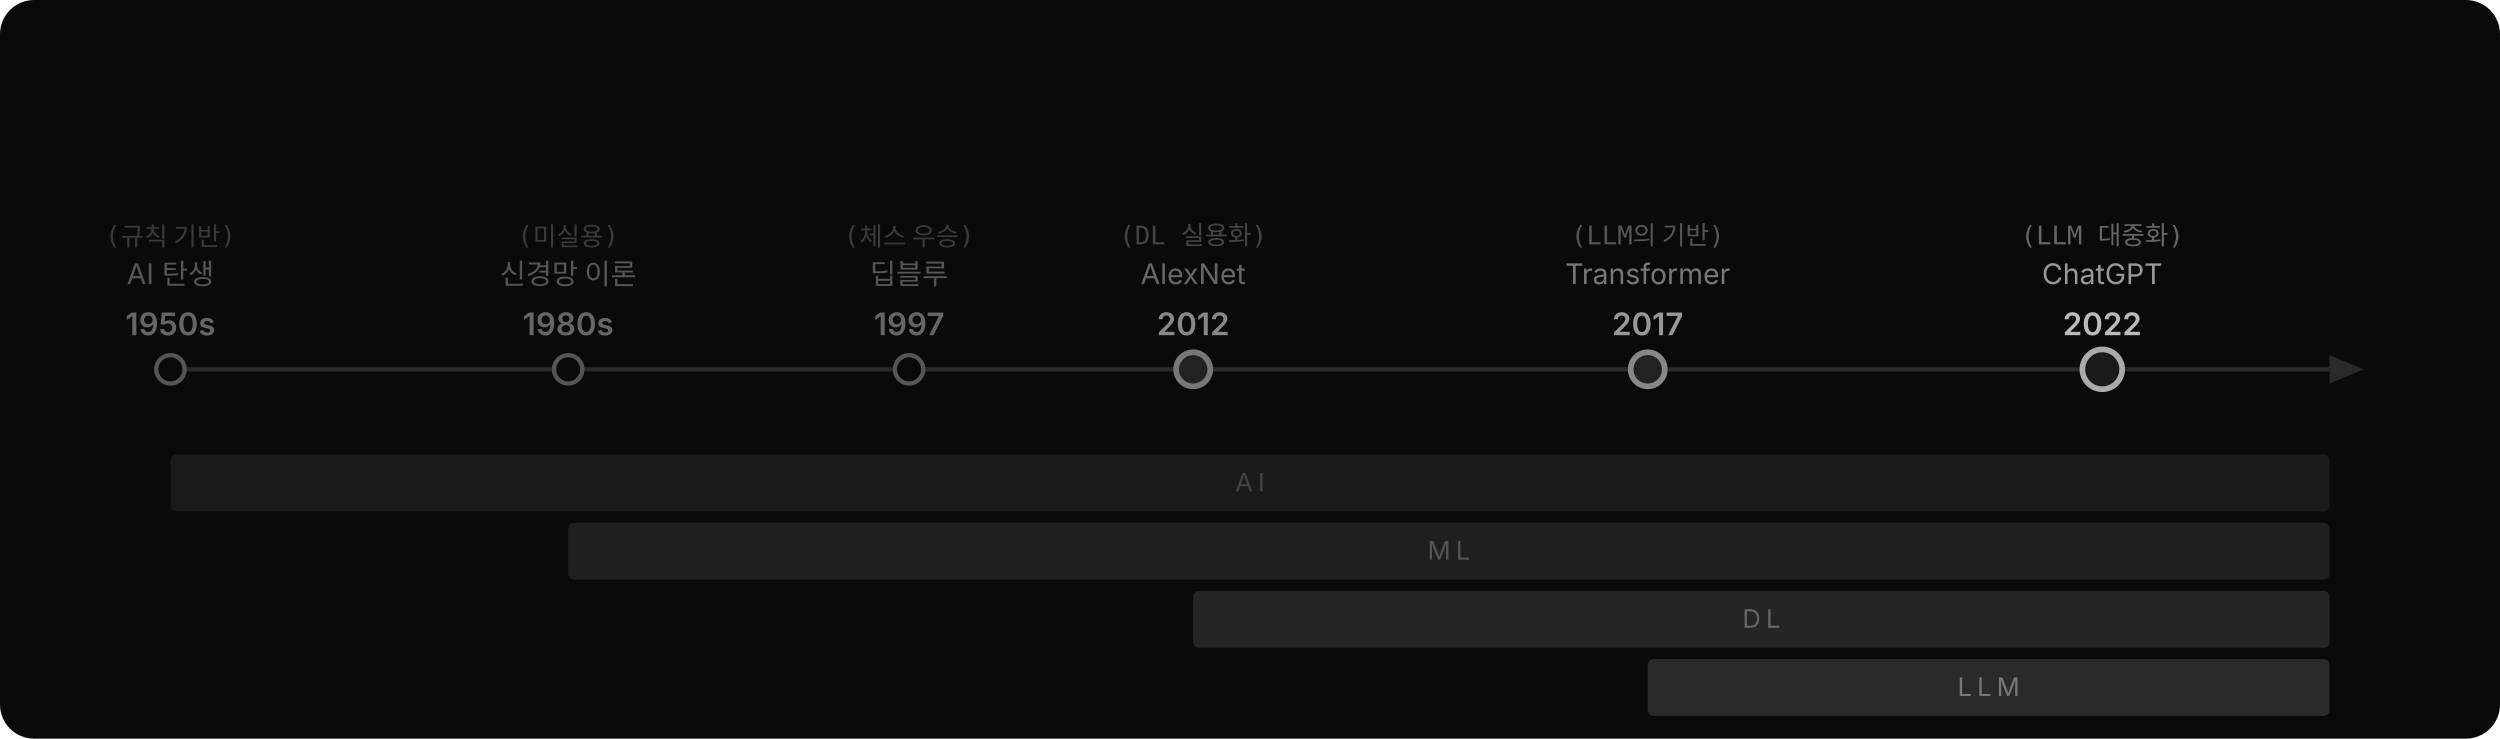
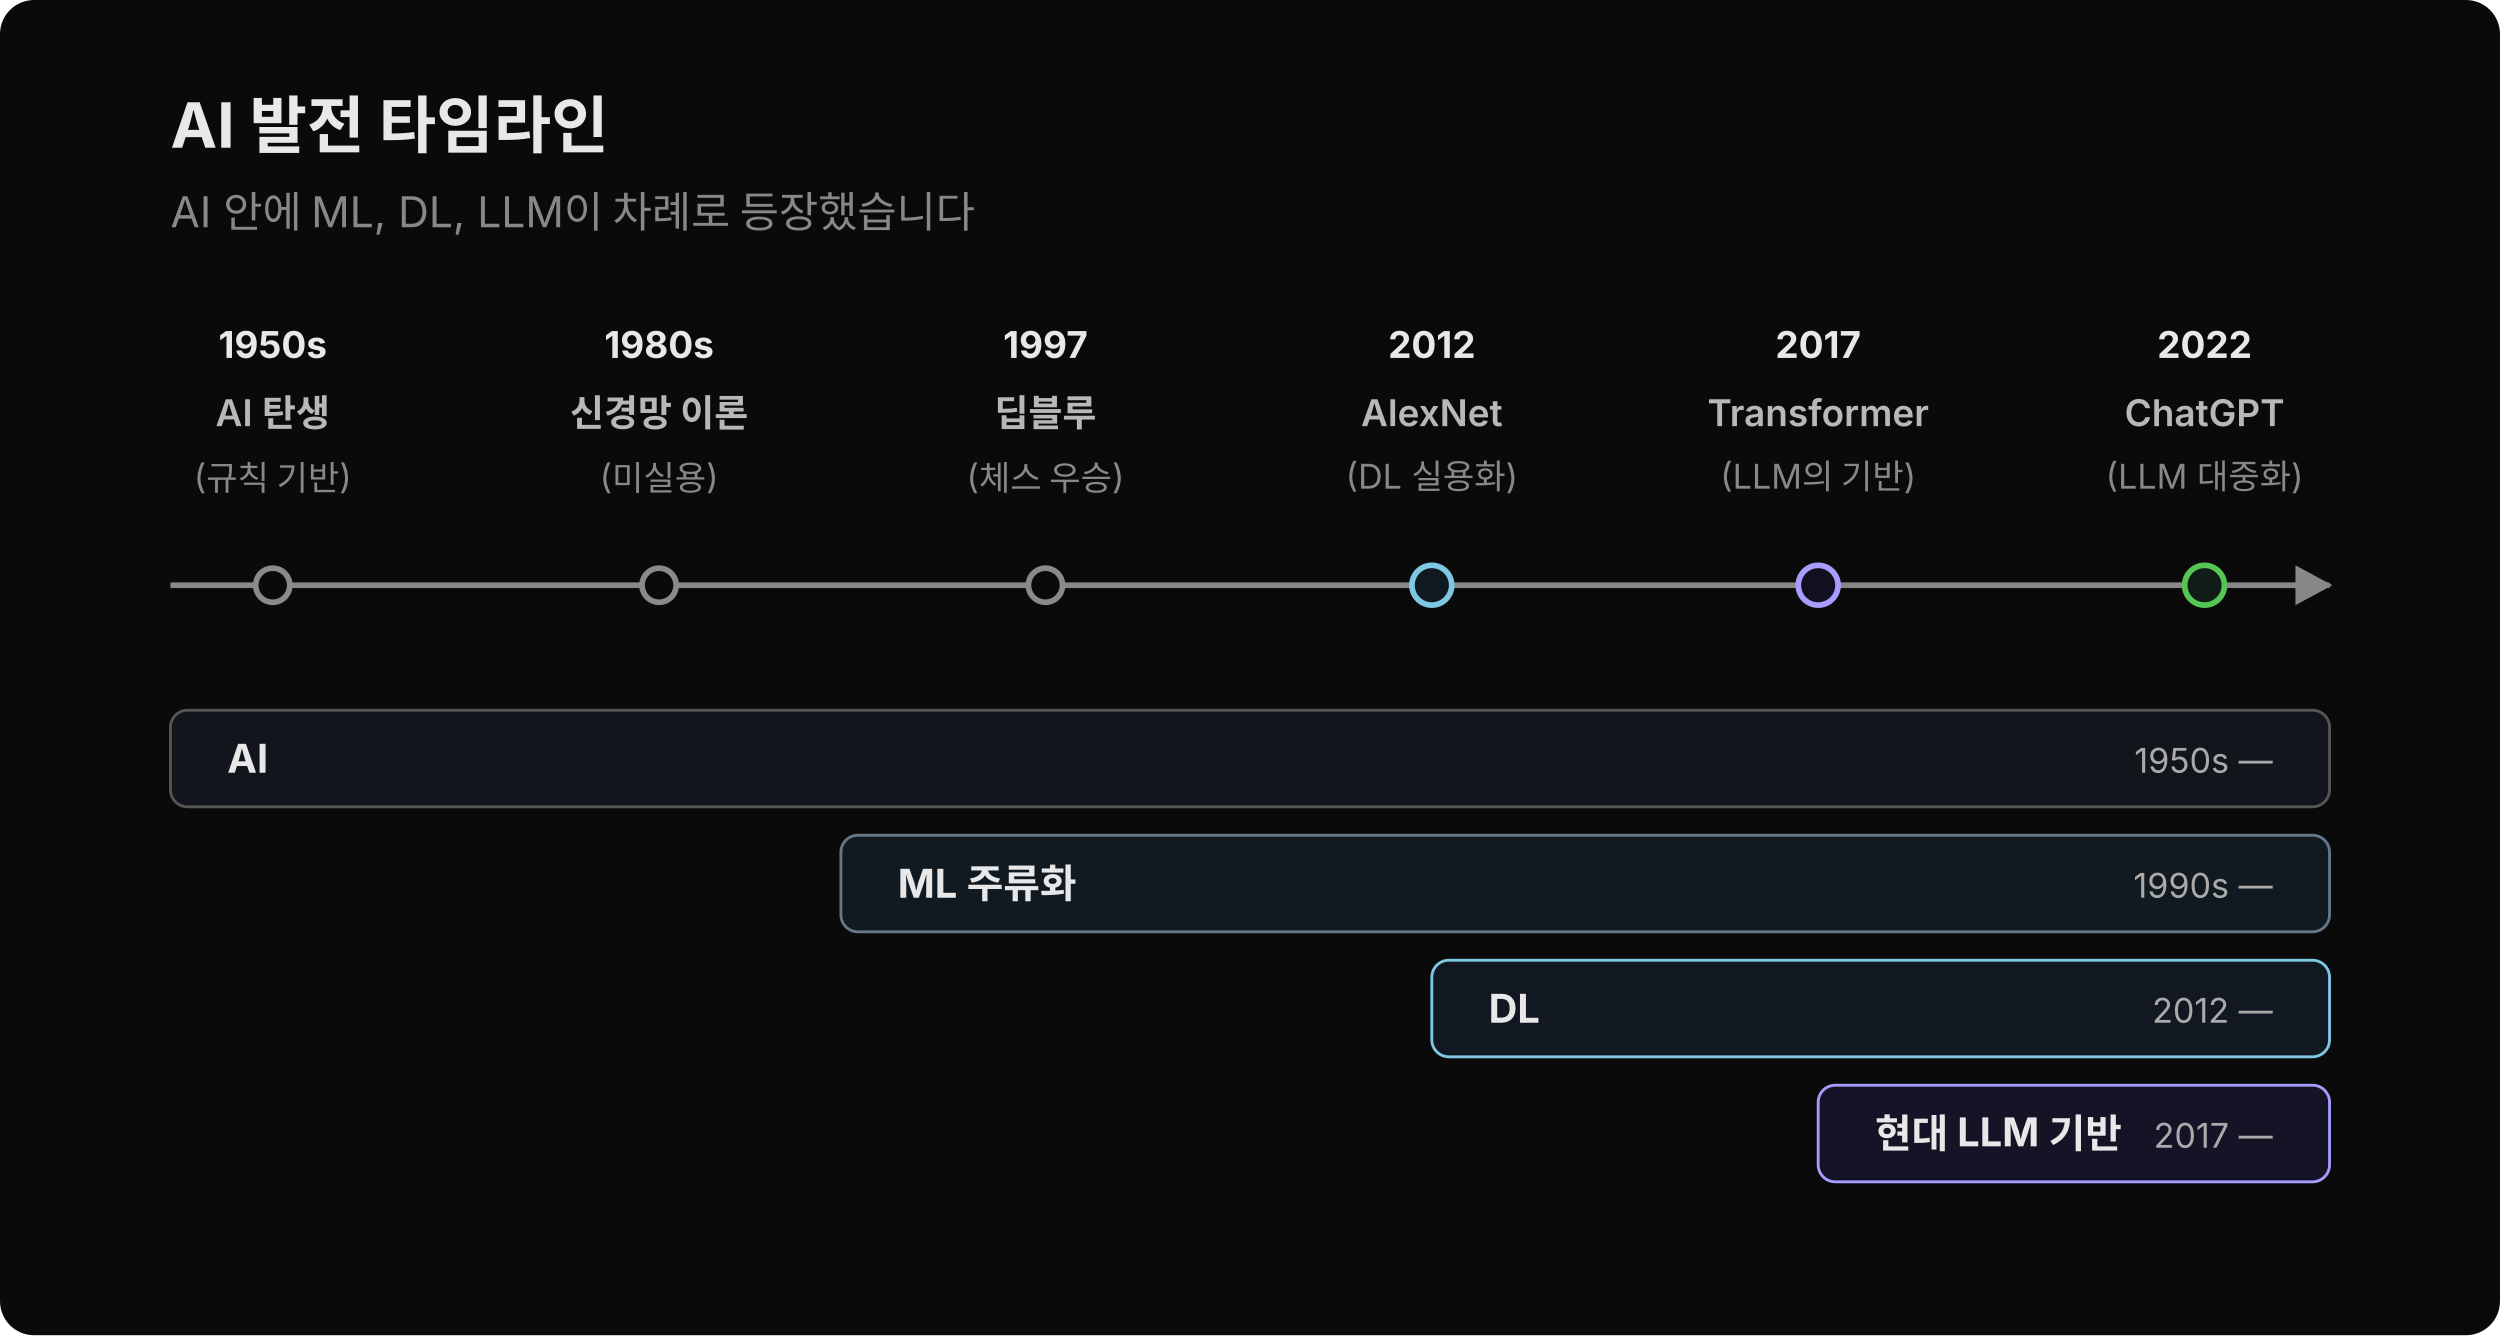
- <svg xmlns="http://www.w3.org/2000/svg" width="880" height="260" viewBox="0 0 880 260">
+ <svg xmlns="http://www.w3.org/2000/svg" width="880" height="470" viewBox="0 0 880 470">
  <defs>
    <style>
-       text { font-family: 'Wanted Sans Variable', 'Wanted Sans', -apple-system, sans-serif; }
+       text { font-family: 'Wanted Sans Variable','Wanted Sans',-apple-system,sans-serif; }
+       .event-date { font-size: 13px; font-weight: 700; fill: #e8e8e8; }
+       .event-name { font-size: 13px; font-weight: 600; fill: #b8b8b8; }
+       .event-note { font-size: 12px; fill: #888888; }
+       .band-name { font-size: 14px; font-weight: 700; fill: #e8e8e8; }
+       .band-range { font-size: 12px; fill: #aaaaaa; }
    </style>
+     <marker id="timelineArrow" viewBox="0 0 14 14" refX="12" refY="7" markerUnits="userSpaceOnUse" markerWidth="14" markerHeight="14" orient="auto">
+       <path d="M 0 0 L 13 7 L 0 14 z" fill="#888888" />
+     </marker>
  </defs>
-   <rect width="880" height="260" fill="#0a0a0a" rx="12" />
-   <rect x="60" y="160" width="760" height="20" rx="2" fill="#1a1a1a" />
-   <text x="440" y="173" font-size="9" fill="#444" text-anchor="middle" letter-spacing="0.2em">AI</text>
-   <rect x="200" y="184" width="620" height="20" rx="2" fill="#1f1f1f" />
-   <text x="510" y="197" font-size="9" fill="#555" text-anchor="middle" letter-spacing="0.2em">ML</text>
-   <rect x="420" y="208" width="400" height="20" rx="2" fill="#252525" />
-   <text x="620" y="221" font-size="9" fill="#666" text-anchor="middle" letter-spacing="0.2em">DL</text>
-   <rect x="580" y="232" width="240" height="20" rx="2" fill="#2a2a2a" />
-   <text x="700" y="245" font-size="9" fill="#777" text-anchor="middle" letter-spacing="0.2em">LLM</text>
-   <line x1="60" y1="130" x2="820" y2="130" stroke="#2a2a2a" stroke-width="1.5" />
-   <polygon points="820,125 832,130 820,135" fill="#2a2a2a" />
-   <circle cx="60" cy="130" r="5" fill="#0a0a0a" stroke="#555" stroke-width="1.5" />
-   <text x="60" y="118" font-size="11" fill="#666" text-anchor="middle" font-weight="600">1950s</text>
-   <text x="60" y="100" font-size="10" fill="#555" text-anchor="middle">AI 탄생</text>
-   <text style="font-family:'JetBrains Mono','Menlo','Consolas',monospace" x="60" y="86" font-size="9" fill="#3a3a3a" text-anchor="middle">(규칙 기반)</text>
-   <circle cx="200" cy="130" r="5" fill="#0a0a0a" stroke="#555" stroke-width="1.5" />
-   <text x="200" y="118" font-size="11" fill="#666" text-anchor="middle" font-weight="600">1980s</text>
-   <text x="200" y="100" font-size="10" fill="#555" text-anchor="middle">신경망 이론</text>
-   <text style="font-family:'JetBrains Mono','Menlo','Consolas',monospace" x="200" y="86" font-size="9" fill="#3a3a3a" text-anchor="middle">(미실용)</text>
-   <circle cx="320" cy="130" r="5" fill="#0a0a0a" stroke="#555" stroke-width="1.5" />
-   <text x="320" y="118" font-size="11" fill="#666" text-anchor="middle" font-weight="600">1997</text>
-   <text x="320" y="100" font-size="10" fill="#555" text-anchor="middle">딥블루</text>
-   <text style="font-family:'JetBrains Mono','Menlo','Consolas',monospace" x="320" y="86" font-size="9" fill="#3a3a3a" text-anchor="middle">(체스 우승)</text>
-   <circle cx="420" cy="130" r="6" fill="#222" stroke="#777" stroke-width="2" />
-   <text x="420" y="118" font-size="11" fill="#888" text-anchor="middle" font-weight="600">2012</text>
-   <text x="420" y="100" font-size="10" fill="#666" text-anchor="middle">AlexNet</text>
-   <text style="font-family:'JetBrains Mono','Menlo','Consolas',monospace" x="420" y="86" font-size="9" fill="#444" text-anchor="middle">(DL 실용화)</text>
-   <circle cx="580" cy="130" r="6" fill="#222" stroke="#888" stroke-width="2" />
-   <text x="580" y="118" font-size="11" fill="#999" text-anchor="middle" font-weight="600">2017</text>
-   <text x="580" y="100" font-size="10" fill="#777" text-anchor="middle">Transformer</text>
-   <text style="font-family:'JetBrains Mono','Menlo','Consolas',monospace" x="580" y="86" font-size="9" fill="#555" text-anchor="middle">(LLM의 기반)</text>
-   <circle cx="740" cy="130" r="7" fill="#1a1a1a" stroke="#aaa" stroke-width="2" />
-   <text x="740" y="118" font-size="11" fill="#bbb" text-anchor="middle" font-weight="600">2022</text>
-   <text x="740" y="100" font-size="10" fill="#999" text-anchor="middle">ChatGPT</text>
-   <text style="font-family:'JetBrains Mono','Menlo','Consolas',monospace" x="740" y="86" font-size="9" fill="#666" text-anchor="middle">(LLM 대중화)</text>
+   <rect width="880" height="470" fill="#0a0a0a" rx="12" />
+   <text x="60" y="52" font-size="22" font-weight="700" fill="#e8e8e8">AI 발전 타임라인</text>
+   <text x="60" y="80" font-size="15" fill="#888888">AI 안에 ML, DL, LLM이 차례로 등장했습니다</text>
+   <text x="96" y="126" class="event-date" text-anchor="middle">1950s</text>
+   <text x="96" y="150" class="event-name" text-anchor="middle">AI 탄생</text>
+   <text x="96" y="172" class="event-note" text-anchor="middle">(규칙 기반)</text>
+   <text x="232" y="126" class="event-date" text-anchor="middle">1980s</text>
+   <text x="232" y="150" class="event-name" text-anchor="middle">신경망 이론</text>
+   <text x="232" y="172" class="event-note" text-anchor="middle">(미실용)</text>
+   <text x="368" y="126" class="event-date" text-anchor="middle">1997</text>
+   <text x="368" y="150" class="event-name" text-anchor="middle">딥블루</text>
+   <text x="368" y="172" class="event-note" text-anchor="middle">(체스 우승)</text>
+   <text x="504" y="126" class="event-date" text-anchor="middle">2012</text>
+   <text x="504" y="150" class="event-name" text-anchor="middle">AlexNet</text>
+   <text x="504" y="172" class="event-note" text-anchor="middle">(DL 실용화)</text>
+   <text x="640" y="126" class="event-date" text-anchor="middle">2017</text>
+   <text x="640" y="150" class="event-name" text-anchor="middle">Transformer</text>
+   <text x="640" y="172" class="event-note" text-anchor="middle">(LLM의 기반)</text>
+   <text x="776" y="126" class="event-date" text-anchor="middle">2022</text>
+   <text x="776" y="150" class="event-name" text-anchor="middle">ChatGPT</text>
+   <text x="776" y="172" class="event-note" text-anchor="middle">(LLM 대중화)</text>
+   <line x1="60" y1="206" x2="820" y2="206" stroke="#888888" stroke-width="2" marker-end="url(#timelineArrow)" />
+   <circle cx="96" cy="206" r="6" fill="#0a0a0a" stroke="#8a8a8a" stroke-width="2" />
+   <circle cx="232" cy="206" r="6" fill="#0a0a0a" stroke="#8a8a8a" stroke-width="2" />
+   <circle cx="368" cy="206" r="6" fill="#0a0a0a" stroke="#8a8a8a" stroke-width="2" />
+   <circle cx="504" cy="206" r="7" fill="#101820" stroke="#7ec8e3" stroke-width="2" />
+   <circle cx="640" cy="206" r="7" fill="#121020" stroke="#a79dff" stroke-width="2" />
+   <circle cx="776" cy="206" r="7" fill="#101c16" stroke="#55c555" stroke-width="2" />
+   <rect x="60" y="250" width="760" height="34" rx="6" fill="#12161c" stroke="#555555" stroke-width="1" />
+   <text x="80" y="272" class="band-name">AI</text>
+   <text x="800" y="272" class="band-range" text-anchor="end">1950s —</text>
+   <rect x="296" y="294" width="524" height="34" rx="6" fill="#111a20" stroke="#667788" stroke-width="1" />
+   <text x="316" y="316" class="band-name">ML 주류화</text>
+   <text x="800" y="316" class="band-range" text-anchor="end">1990s —</text>
+   <rect x="504" y="338" width="316" height="34" rx="6" fill="#111822" stroke="#7ec8e3" stroke-width="1" />
+   <text x="524" y="360" class="band-name">DL</text>
+   <text x="800" y="360" class="band-range" text-anchor="end">2012 —</text>
+   <rect x="640" y="382" width="180" height="34" rx="6" fill="#151426" stroke="#a79dff" stroke-width="1" />
+   <text x="660" y="404" class="band-name">현대 LLM 기반</text>
+   <text x="800" y="404" class="band-range" text-anchor="end">2017 —</text>
</svg>
